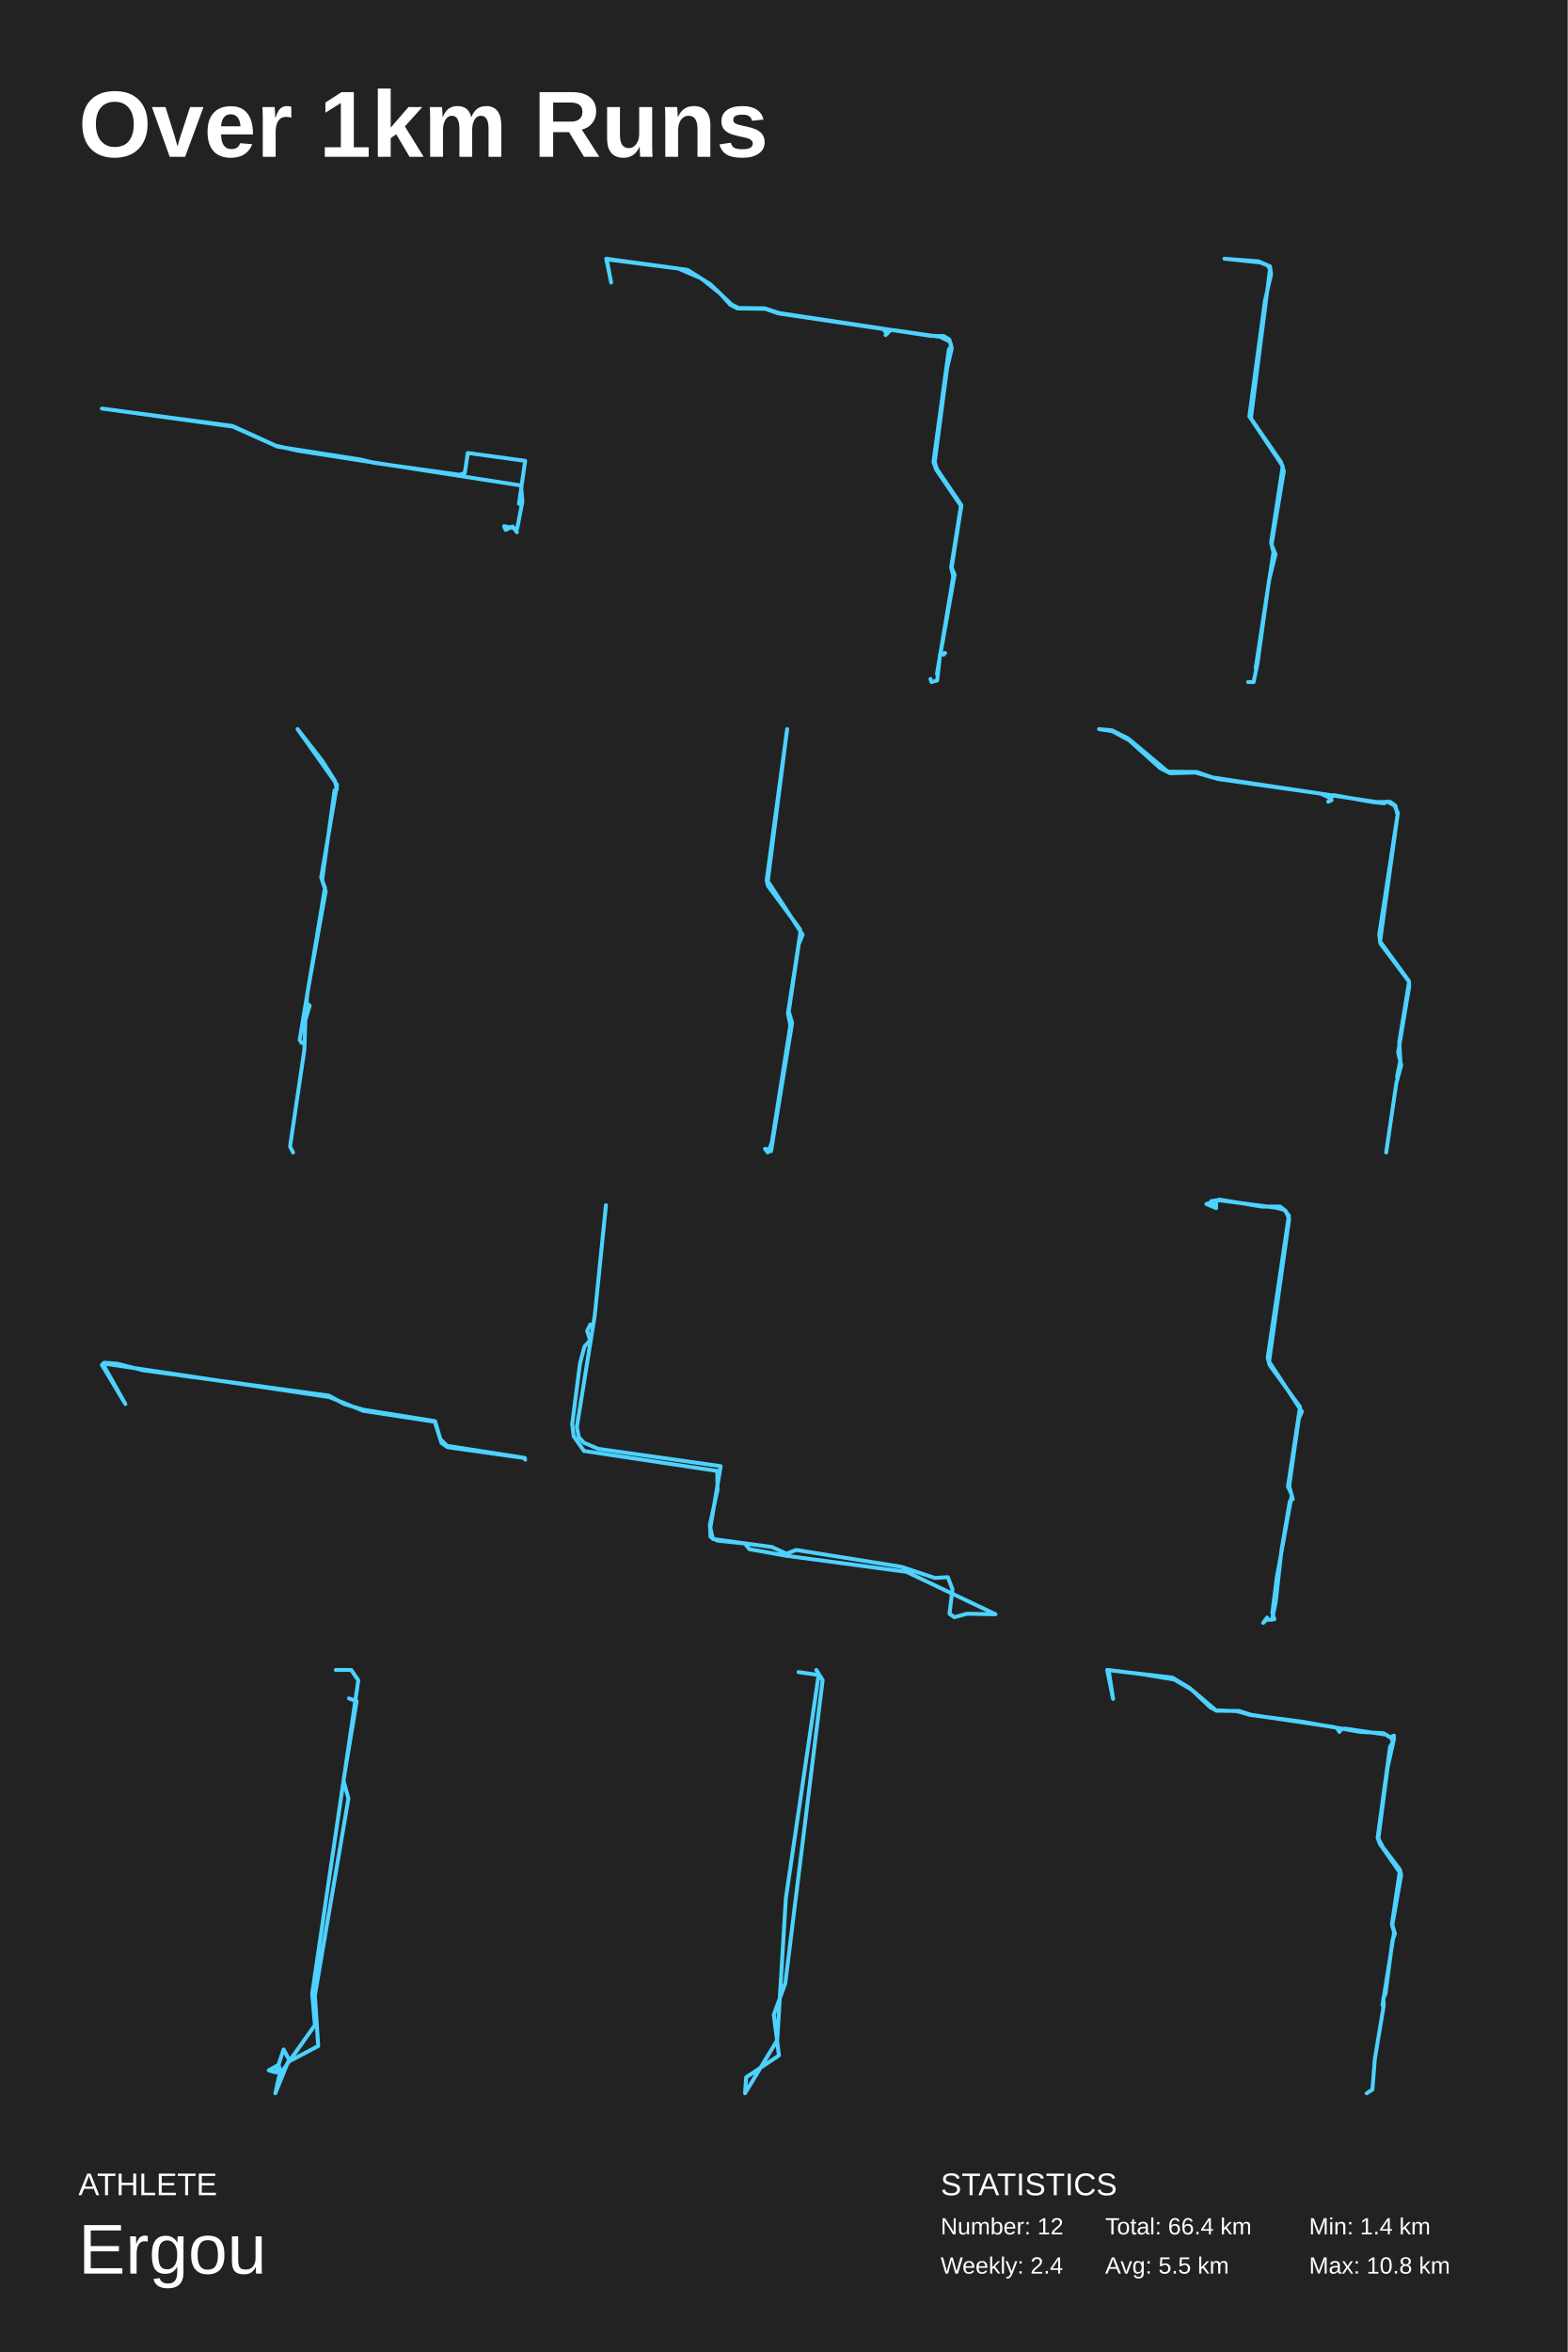
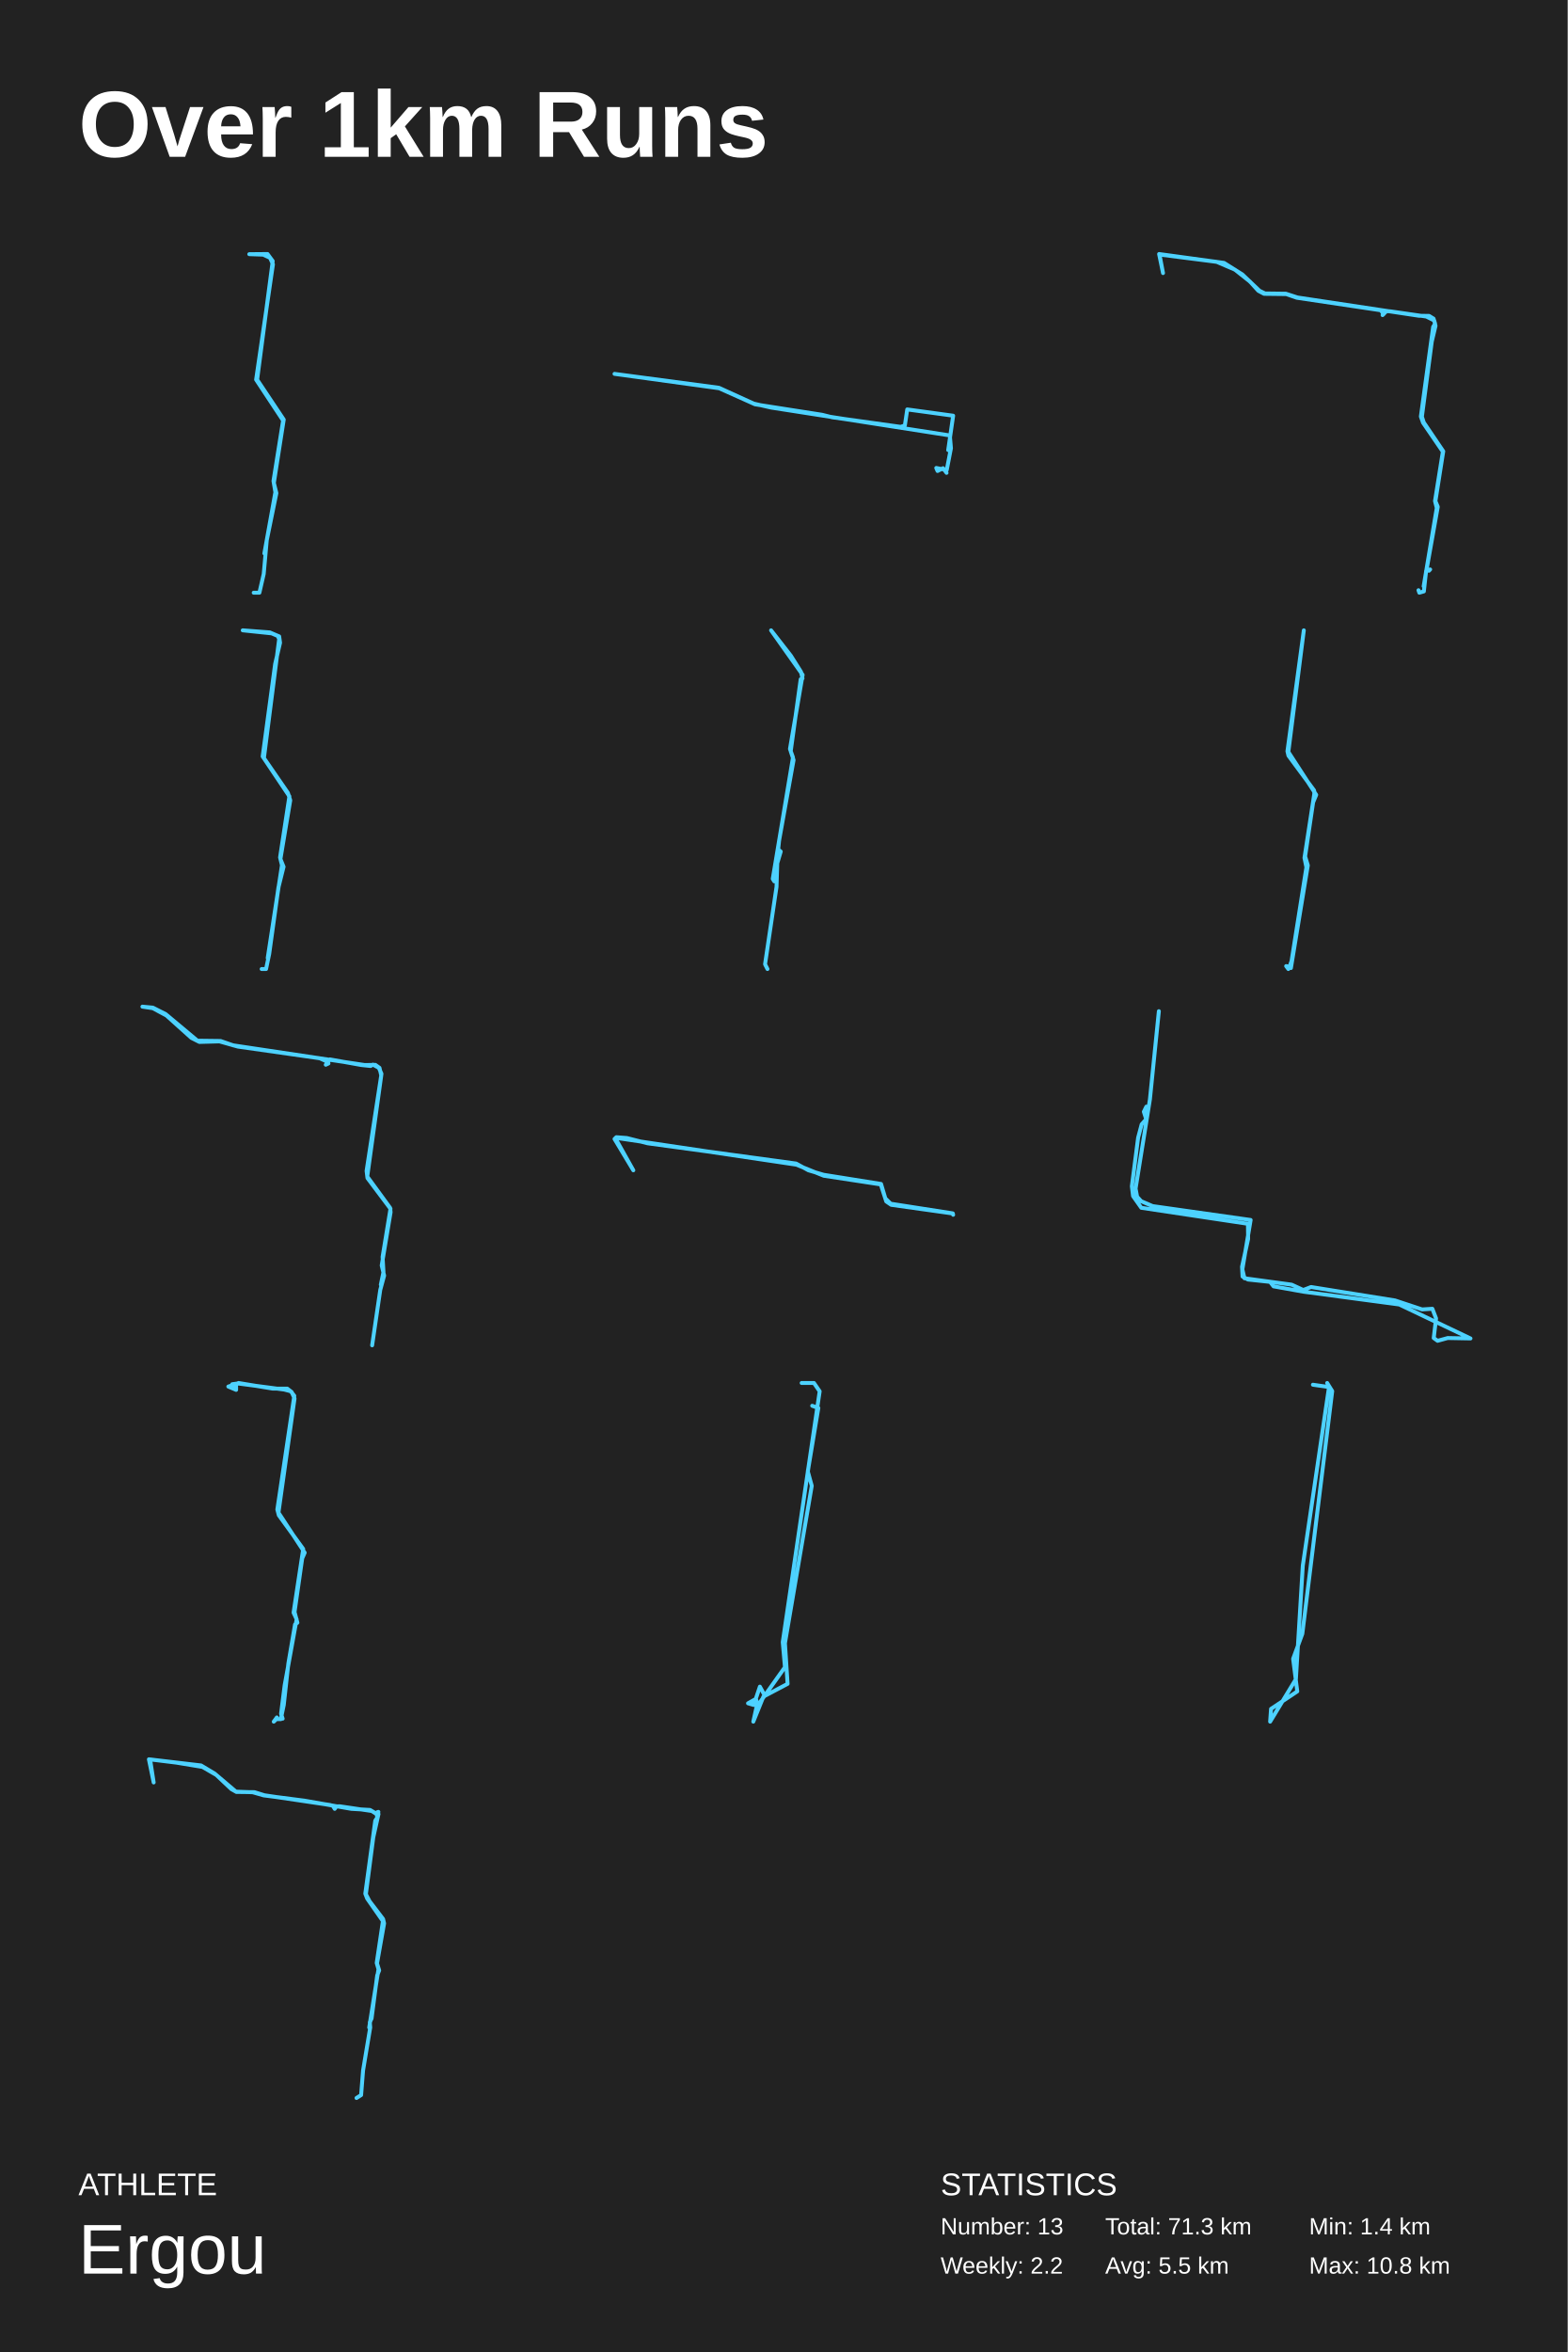
<svg xmlns="http://www.w3.org/2000/svg" baseProfile="full" height="300mm" version="1.1" viewBox="0,0,200,300" width="200mm">
  <defs />
  <rect fill="#222222" height="300" width="200" x="0" y="0" />
  <text fill="#FFFFFF" style="font-size:12px; font-family:Arial; font-weight:bold;" x="10" y="20">Over 1km Runs</text>
  <text fill="#FFFFFF" style="font-size:4px; font-family:Arial" x="10" y="280">ATHLETE</text>
  <text fill="#FFFFFF" style="font-size:9px; font-family:Arial" x="10" y="290">Ergou</text>
  <text fill="#FFFFFF" style="font-size:4px; font-family:Arial" x="120" y="280">STATISTICS</text>
-   <text fill="#FFFFFF" style="font-size:3px; font-family:Arial" x="120" y="285">Number: 12</text>
-   <text fill="#FFFFFF" style="font-size:3px; font-family:Arial" x="120" y="290">Weekly: 2.4</text>
-   <text fill="#FFFFFF" style="font-size:3px; font-family:Arial" x="141" y="285">Total: 66.4 km</text>
+   <text fill="#FFFFFF" style="font-size:3px; font-family:Arial" x="120" y="285">Number: 13</text>
+   <text fill="#FFFFFF" style="font-size:3px; font-family:Arial" x="120" y="290">Weekly: 2.2</text>
+   <text fill="#FFFFFF" style="font-size:3px; font-family:Arial" x="141" y="285">Total: 71.3 km</text>
  <text fill="#FFFFFF" style="font-size:3px; font-family:Arial" x="141" y="290">Avg: 5.5 km</text>
  <text fill="#FFFFFF" style="font-size:3px; font-family:Arial" x="167" y="285">Min: 1.4 km</text>
  <text fill="#FFFFFF" style="font-size:3px; font-family:Arial" x="167" y="290">Max: 10.8 km</text>
-   <polyline fill="none" points="66.209,64.26 67.0,58.778 59.679,57.777 59.298,60.333 58.625,60.555 47.731,59.037 46.091,58.629 35.402,56.963 29.692,54.407 13.0,52.11 29.663,54.333 35.197,56.851 37.95,57.481 66.473,61.926 66.649,63.963 65.975,67.445 64.306,67.112 64.511,67.593 65.389,67.149 65.946,67.89" stroke="#4dd2ff" stroke-linecap="round" stroke-linejoin="round" stroke-width="0.5" />
-   <polyline fill="none" points="119.531,85.98 121.621,73.488 121.341,72.384 122.592,64.515 119.432,59.894 119.086,58.915 121.045,44.614 121.358,44.115 121.209,43.594 119.958,42.97 114.197,42.137 113.588,42.117 112.979,42.741 113.144,42.595 112.699,41.971 99.3,39.973 97.621,39.39 94.082,39.348 93.177,38.87 91.827,37.392 89.441,35.498 86.527,34.249 77.408,33.083 77.967,36.039 77.342,33.0 87.696,34.415 90.609,36.247 93.342,38.849 94.231,39.286 97.556,39.327 99.416,39.931 118.773,42.845 120.403,42.866 121.111,43.303 121.423,44.448 120.831,46.946 119.251,58.936 119.547,59.852 122.658,64.453 121.407,72.405 121.786,73.3 120.008,83.273 120.37,83.502 120.568,83.294 119.926,83.523 119.563,86.792 118.839,87.0 118.707,86.604" stroke="#4dd2ff" stroke-linecap="round" stroke-linejoin="round" stroke-width="0.5" />
-   <polyline fill="none" points="160.191,85.246 162.463,70.448 162.161,69.202 163.649,59.464 159.387,53.108 161.377,38.364 162.161,34.983 162.02,33.966 160.533,33.33 156.211,33.0 160.814,33.483 161.779,33.89 162.02,34.373 159.588,53.363 163.407,58.905 163.789,60.1 162.221,69.456 162.724,70.702 161.9,74.007 160.432,84.584 159.93,87.0 159.226,87.0" stroke="#4dd2ff" stroke-linecap="round" stroke-linejoin="round" stroke-width="0.5" />
-   <polyline fill="none" points="38.471,133.019 38.23,132.623 41.457,113.252 40.975,111.912 42.998,100.096 37.965,93.0 41.12,97.05 42.733,99.608 42.974,100.674 42.685,100.796 41.096,112.278 41.553,113.679 39.241,126.531 39.097,127.933 39.506,128.268 38.953,130.126 38.832,133.902 37.002,146.238 37.387,147.0" stroke="#4dd2ff" stroke-linecap="round" stroke-linejoin="round" stroke-width="0.5" />
-   <polyline fill="none" points="97.953,147.0 97.603,146.532 98.138,146.636 98.467,145.725 100.833,130.785 100.525,129.276 102.089,119.074 102.068,118.528 97.973,112.985 97.809,112.282 100.422,93.0 97.953,112.386 102.397,119.23 101.903,120.428 100.628,129.042 101.06,130.473 98.364,146.844" stroke="#4dd2ff" stroke-linecap="round" stroke-linejoin="round" stroke-width="0.5" />
-   <polyline fill="none" points="178.229,137.333 178.654,135.315 178.512,132.893 179.771,125.223 176.101,120.334 175.959,119.19 178.335,103.695 177.909,102.754 176.97,102.238 176.597,102.462 175.108,102.305 170.107,101.408 169.451,102.26 169.877,102.059 169.575,101.722 168.494,101.229 155.425,99.368 152.499,98.538 149.29,98.628 148.013,97.978 144.041,94.413 141.86,93.247 140.211,93.0 141.878,93.157 143.917,94.188 148.988,98.426 152.677,98.471 154.68,99.166 175.657,102.305 177.36,102.283 178.016,102.754 178.3,103.965 176.065,120.088 179.718,125.088 179.789,125.784 178.371,134.261 178.761,135.876 178.14,138.163 176.846,147.0" stroke="#4dd2ff" stroke-linecap="round" stroke-linejoin="round" stroke-width="0.5" />
-   <polyline fill="none" points="66.96,185.98 57.119,184.597 56.33,184.059 55.459,181.344 46.368,179.961 41.994,178.194 13.911,174.02 13.223,173.943 13.243,174.174 15.997,179.091 13.0,174.097 13.283,173.815 14.964,173.943 18.285,174.788 41.954,178.015 43.918,179.091 46.348,179.808 55.499,181.268 56.188,183.573 57.038,184.418 66.919,185.954 67.0,186.185" stroke="#4dd2ff" stroke-linecap="round" stroke-linejoin="round" stroke-width="0.5" />
-   <polyline fill="none" points="77.305,153.724 75.879,167.78 73.592,182.007 73.834,183.3 74.48,184.015 76.309,184.798 91.942,187.01 90.623,194.873 90.946,196.303 98.48,197.324 100.336,198.175 101.574,197.698 114.973,199.843 119.278,201.272 120.919,201.17 121.511,202.702 121.135,205.834 121.753,206.276 123.368,205.834 127.0,205.902 115.646,200.489 100.363,198.447 95.601,197.596 95.036,196.881 91.511,196.507 90.65,196.03 90.57,194.465 91.538,190.04 91.511,187.623 74.507,185.07 73.188,183.198 73.0,181.632 73.996,173.906 74.561,171.762 75.287,170.945 74.91,169.754 75.314,168.937" stroke="#4dd2ff" stroke-linecap="round" stroke-linejoin="round" stroke-width="0.5" />
-   <polyline fill="none" points="162.339,206.376 162.576,206.526 162.319,205.752 162.892,201.207 164.807,190.671 164.313,189.622 165.853,179.461 161.964,174.094 161.727,173.17 164.432,155.047 163.859,154.323 162.813,154.048 155.41,153.075 154.522,153.2 154.641,153.799 154.502,153.374 153.91,153.574 155.154,154.098 155.154,153.574 154.858,153.524 155.529,153.0 160.997,153.899 163.306,153.899 164.017,154.448 164.471,155.471 161.905,173.669 166.09,180.06 165.695,180.959 164.471,189.523 164.925,191.22 164.55,191.495 163.484,197.737 162.754,204.328 162.28,206.6 161.569,206.6 161.155,207.0 161.648,206.326" stroke="#4dd2ff" stroke-linecap="round" stroke-linejoin="round" stroke-width="0.5" />
-   <polyline fill="none" points="44.521,216.635 45.503,216.99 43.82,227.098 44.451,229.403 40.175,254.497 40.596,260.97 36.74,263.01 35.128,267.0 35.759,264.162 35.549,263.364 34.287,264.074 35.198,264.34 36.18,261.414 36.951,262.832 35.829,264.428 40.175,258.31 39.825,254.32 45.713,214.33 44.802,213.0 42.839,213.0" stroke="#4dd2ff" stroke-linecap="round" stroke-linejoin="round" stroke-width="0.5" />
-   <polyline fill="none" points="104.144,213.0 104.951,214.299 100.183,252.989 98.716,256.979 99.377,262.175 95.196,264.959 95.049,267.0 99.156,260.227 100.257,242.133 104.438,213.649 101.87,213.278" stroke="#4dd2ff" stroke-linecap="round" stroke-linejoin="round" stroke-width="0.5" />
-   <polyline fill="none" points="176.377,255.779 177.857,246.466 177.572,245.469 178.564,238.803 176.051,235.195 175.752,234.422 177.341,222.791 177.694,222.225 177.504,221.658 176.512,221.074 173.524,220.902 166.066,219.596 159.545,218.755 157.806,218.256 155.103,218.153 154.396,217.758 152.005,215.508 149.791,214.22 145.62,213.533 141.436,213.017 142.007,216.693 141.246,213.0 149.56,213.979 151.72,215.267 155.184,218.205 158.078,218.239 159.681,218.737 170.128,220.283 170.589,220.421 170.875,220.902 171.174,220.507 171.663,220.49 176.784,221.245 177.382,221.623 177.844,221.383 177.667,221.434 177.857,221.726 177.029,225.437 175.847,234.508 176.431,235.625 178.591,238.459 178.754,239.164 177.626,245.538 177.966,246.655 177.654,247.445 176.757,254.318 176.472,254.92 176.54,255.762 175.398,262.618 175.086,266.536 174.352,267.0" stroke="#4dd2ff" stroke-linecap="round" stroke-linejoin="round" stroke-width="0.5" />
+   <polyline fill="none" points="33.725,70.59 35.132,62.78 34.889,61.349 36.118,53.641 32.674,48.427 34.824,33.708 34.453,32.891 33.58,32.482 31.801,32.42 34.129,32.4 34.792,33.299 32.804,48.427 36.199,53.518 34.938,61.594 35.261,62.902 34.032,68.914 33.644,73.208 33.095,75.6 32.367,75.6" stroke="#4dd2ff" stroke-linecap="round" stroke-linejoin="round" stroke-width="0.5" />
+   <polyline fill="none" points="120.967,57.408 121.6,53.022 115.743,52.222 115.439,54.267 114.9,54.444 106.185,53.229 104.873,52.904 96.322,51.57 91.754,49.525 78.4,47.688 91.73,49.466 96.158,51.481 98.36,51.985 121.178,55.541 121.319,57.171 120.78,59.956 119.445,59.689 119.609,60.075 120.311,59.719 120.757,60.312" stroke="#4dd2ff" stroke-linecap="round" stroke-linejoin="round" stroke-width="0.5" />
+   <polyline fill="none" points="181.624,74.784 183.297,64.79 183.073,63.908 184.074,57.612 181.545,53.915 181.269,53.132 182.836,41.692 183.086,41.292 182.968,40.876 181.967,40.376 177.358,39.71 176.871,39.693 176.383,40.193 176.515,40.076 176.159,39.577 165.44,37.978 164.097,37.512 161.266,37.479 160.542,37.096 159.462,35.913 157.552,34.398 155.222,33.399 147.926,32.467 148.374,34.831 147.874,32.4 156.157,33.532 158.487,34.998 160.673,37.079 161.384,37.429 164.044,37.462 165.533,37.945 181.019,40.276 182.322,40.293 182.889,40.642 183.139,41.558 182.665,43.557 181.401,53.149 181.638,53.882 184.126,57.562 183.126,63.924 183.428,64.64 182.006,72.618 182.296,72.802 182.454,72.635 181.94,72.818 181.651,75.433 181.071,75.6 180.966,75.284" stroke="#4dd2ff" stroke-linecap="round" stroke-linejoin="round" stroke-width="0.5" />
+   <polyline fill="none" points="34.153,122.196 35.97,110.358 35.729,109.361 36.919,101.571 33.51,96.487 35.102,84.691 35.729,81.986 35.616,81.173 34.426,80.664 30.969,80.4 34.651,80.786 35.423,81.112 35.616,81.498 33.67,96.69 36.726,101.124 37.031,102.08 35.777,109.565 36.179,110.561 35.52,113.206 34.346,121.668 33.944,123.6 33.381,123.6" stroke="#4dd2ff" stroke-linecap="round" stroke-linejoin="round" stroke-width="0.5" />
+   <polyline fill="none" points="98.777,112.415 98.584,112.098 101.165,96.602 100.78,95.53 102.398,86.077 98.372,80.4 100.896,83.64 102.186,85.687 102.379,86.539 102.148,86.637 100.877,95.822 101.243,96.943 99.393,107.225 99.278,108.346 99.605,108.614 99.162,110.1 99.066,113.122 97.602,122.991 97.91,123.6" stroke="#4dd2ff" stroke-linecap="round" stroke-linejoin="round" stroke-width="0.5" />
+   <polyline fill="none" points="164.362,123.6 164.082,123.225 164.51,123.308 164.774,122.58 166.667,110.628 166.42,109.421 167.671,101.259 167.654,100.822 164.379,96.388 164.247,95.826 166.337,80.4 164.362,95.909 167.918,101.384 167.523,102.342 166.502,109.233 166.848,110.378 164.691,123.475" stroke="#4dd2ff" stroke-linecap="round" stroke-linejoin="round" stroke-width="0.5" />
+   <polyline fill="none" points="48.583,163.867 48.923,162.252 48.81,160.314 49.817,154.178 46.881,150.267 46.767,149.352 48.668,136.956 48.328,136.203 47.576,135.79 47.278,135.97 46.086,135.844 42.086,135.127 41.561,135.808 41.901,135.647 41.66,135.378 40.795,134.983 30.34,133.494 27.999,132.831 25.432,132.902 24.41,132.382 21.233,129.53 19.488,128.597 18.169,128.4 19.502,128.526 21.134,129.351 25.191,132.741 28.141,132.777 29.744,133.333 46.526,135.844 47.888,135.826 48.413,136.203 48.64,137.172 46.852,150.07 49.775,154.071 49.831,154.627 48.696,161.409 49.008,162.701 48.512,164.531 47.476,171.6" stroke="#4dd2ff" stroke-linecap="round" stroke-linejoin="round" stroke-width="0.5" />
+   <polyline fill="none" points="121.568,154.784 113.695,153.678 113.064,153.247 112.367,151.076 105.094,149.969 101.596,148.556 79.129,145.216 78.578,145.155 78.594,145.339 80.797,149.273 78.4,145.278 78.627,145.052 79.971,145.155 82.628,145.831 101.563,148.412 103.134,149.273 105.078,149.846 112.4,151.014 112.95,152.858 113.631,153.534 121.535,154.763 121.6,154.948" stroke="#4dd2ff" stroke-linecap="round" stroke-linejoin="round" stroke-width="0.5" />
+   <polyline fill="none" points="147.844,128.979 146.703,140.224 144.874,151.605 145.067,152.64 145.584,153.212 147.048,153.838 159.553,155.608 158.499,161.898 158.757,163.042 164.784,163.859 166.269,164.54 167.259,164.159 177.978,165.874 181.422,167.018 182.735,166.936 183.209,168.162 182.908,170.667 183.403,171.021 184.694,170.667 187.6,170.721 178.517,166.392 166.291,164.758 162.481,164.077 162.029,163.505 159.209,163.206 158.52,162.824 158.456,161.572 159.23,158.032 159.209,156.098 145.605,154.056 144.551,152.558 144.4,151.306 145.196,145.125 145.648,143.41 146.23,142.756 145.928,141.803 146.251,141.15" stroke="#4dd2ff" stroke-linecap="round" stroke-linejoin="round" stroke-width="0.5" />
+   <polyline fill="none" points="35.871,219.101 36.061,219.22 35.856,218.601 36.314,214.966 37.845,206.537 37.451,205.698 38.682,197.569 35.571,193.275 35.382,192.536 37.545,178.037 37.087,177.458 36.25,177.239 30.328,176.46 29.618,176.56 29.712,177.039 29.602,176.7 29.128,176.859 30.123,177.279 30.123,176.859 29.886,176.819 30.423,176.4 34.797,177.119 36.645,177.119 37.214,177.558 37.577,178.377 35.524,192.936 38.872,198.048 38.556,198.767 37.577,205.618 37.94,206.976 37.64,207.196 36.787,212.189 36.203,217.463 35.824,219.28 35.255,219.28 34.924,219.6 35.319,219.061" stroke="#4dd2ff" stroke-linecap="round" stroke-linejoin="round" stroke-width="0.5" />
+   <polyline fill="none" points="103.617,179.308 104.402,179.592 103.056,187.678 103.561,189.523 100.14,209.598 100.477,214.776 97.392,216.408 96.103,219.6 96.607,217.33 96.439,216.692 95.43,217.259 96.159,217.472 96.944,215.131 97.561,216.266 96.663,217.543 100.14,212.648 99.86,209.456 104.57,177.464 103.841,176.4 102.271,176.4" stroke="#4dd2ff" stroke-linecap="round" stroke-linejoin="round" stroke-width="0.5" />
+   <polyline fill="none" points="169.315,176.4 169.961,177.439 166.147,208.391 164.973,211.583 165.501,215.74 162.156,217.967 162.039,219.6 165.325,214.181 166.205,199.707 169.55,176.92 167.496,176.623" stroke="#4dd2ff" stroke-linecap="round" stroke-linejoin="round" stroke-width="0.5" />
+   <polyline fill="none" points="47.101,258.623 48.286,251.173 48.058,250.376 48.851,245.042 46.84,242.156 46.601,241.538 47.873,232.233 48.155,231.78 48.003,231.326 47.21,230.859 44.819,230.721 38.853,229.677 33.636,229.004 32.245,228.605 30.082,228.523 29.517,228.207 27.604,226.406 25.833,225.376 22.496,224.826 19.149,224.414 19.605,227.355 18.997,224.4 25.648,225.183 27.376,226.214 30.147,228.564 32.462,228.591 33.745,228.99 42.102,230.227 42.472,230.337 42.7,230.721 42.939,230.405 43.33,230.392 47.427,230.996 47.905,231.299 48.275,231.106 48.134,231.148 48.286,231.381 47.623,234.35 46.677,241.606 47.145,242.5 48.873,244.768 49.003,245.331 48.101,250.431 48.373,251.324 48.123,251.956 47.406,257.455 47.177,257.936 47.232,258.609 46.319,264.094 46.069,267.229 45.482,267.6" stroke="#4dd2ff" stroke-linecap="round" stroke-linejoin="round" stroke-width="0.5" />
</svg>
